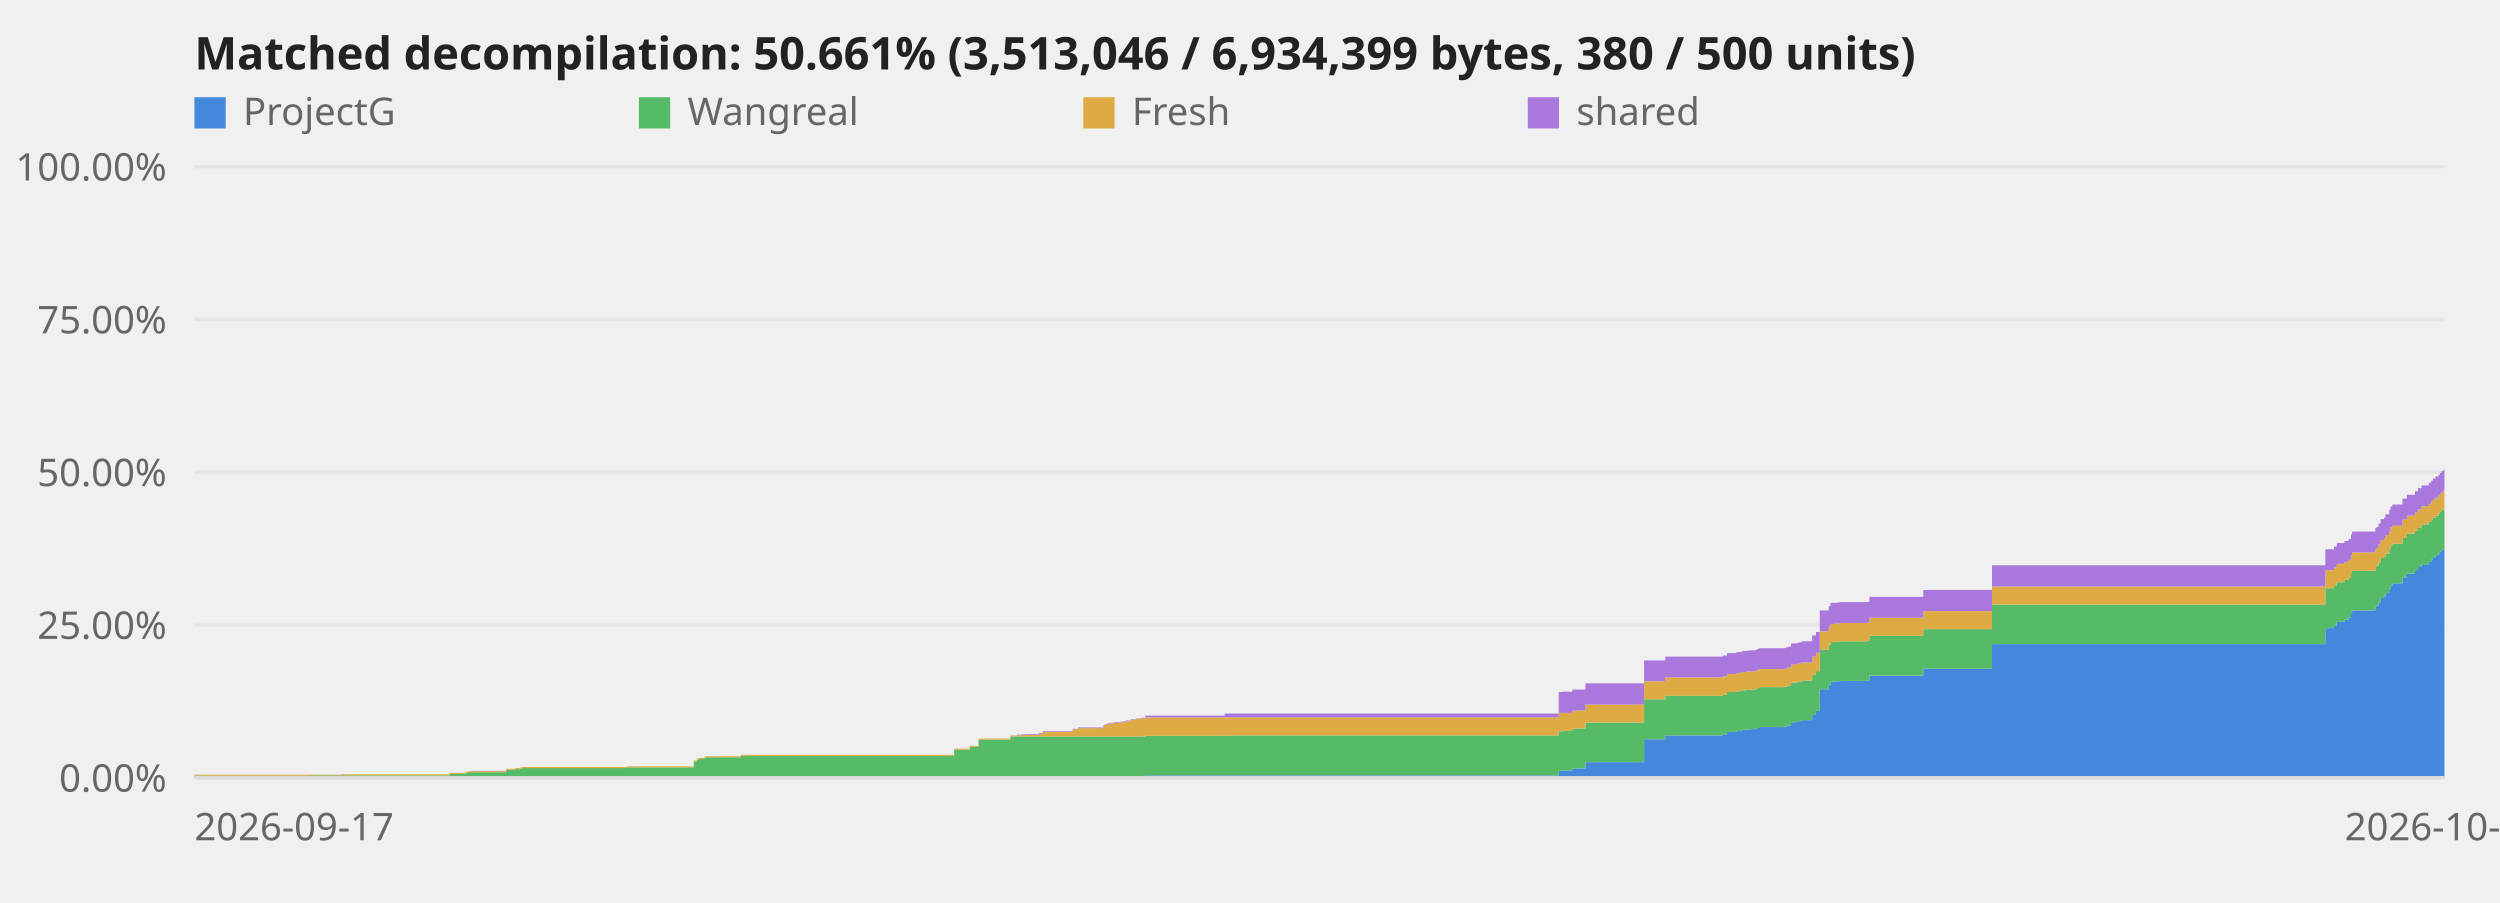
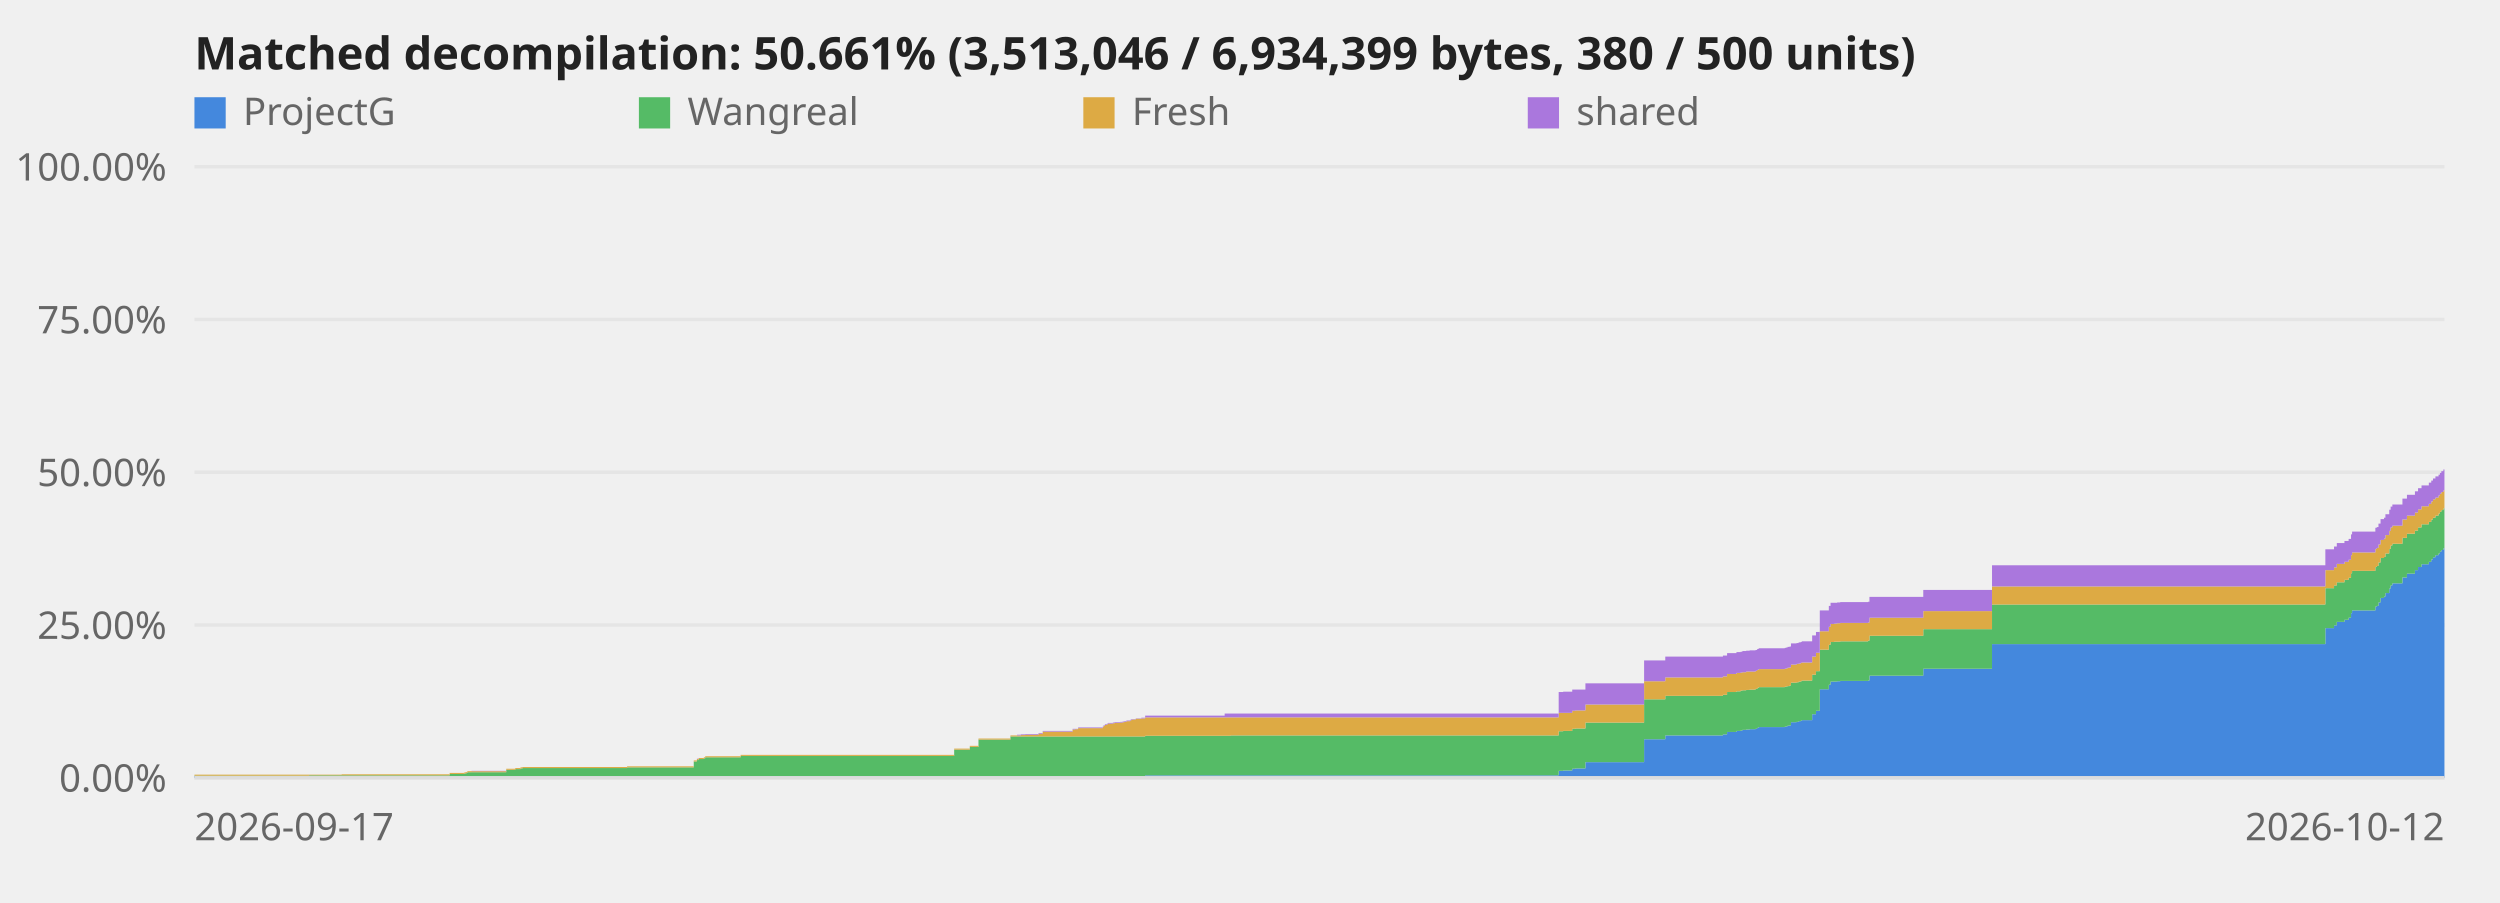
<svg xmlns="http://www.w3.org/2000/svg" viewBox="0 0 720 260" role="img" aria-label="Decompilation progress over time">
  <style>text{font:11px system-ui,sans-serif;fill:#666}.title{font-size:13px;font-weight:600;fill:#222}.axis{stroke:#ddd;stroke-width:1}@media (prefers-color-scheme:dark){svg{background-color:#0d1117}text{fill:#999}.title{fill:#fff}.axis{stroke:#344}}</style>
  <line class="axis" x1="56" y1="224.0" x2="704" y2="224.0" opacity="0.6" />
  <text x="48" y="228.0" text-anchor="end">0.00%</text>
  <line class="axis" x1="56" y1="180.0" x2="704" y2="180.0" opacity="0.6" />
  <text x="48" y="184.0" text-anchor="end">25.00%</text>
  <line class="axis" x1="56" y1="136.0" x2="704" y2="136.0" opacity="0.6" />
  <text x="48" y="140.0" text-anchor="end">50.00%</text>
  <line class="axis" x1="56" y1="92.0" x2="704" y2="92.0" opacity="0.6" />
  <text x="48" y="96.0" text-anchor="end">75.00%</text>
  <line class="axis" x1="56" y1="48.0" x2="704" y2="48.0" opacity="0.6" />
  <text x="48" y="52.0" text-anchor="end">100.00%</text>
  <polygon points="56.0,223.5 89.0,223.5 89.0,223.5 89.0,223.5 89.0,223.5 98.4,223.5 98.4,223.5 127.3,223.5 127.3,223.5 129.5,223.5 129.5,223.5 133.6,223.5 133.6,223.5 134.0,223.5 134.0,223.5 134.4,223.5 134.4,223.5 134.6,223.5 134.6,223.5 135.8,223.5 135.8,223.5 145.8,223.5 145.8,223.5 148.4,223.5 148.4,223.5 149.9,223.5 149.9,223.5 150.5,223.5 150.5,223.5 180.6,223.5 180.6,223.5 199.8,223.5 199.8,223.5 200.7,223.5 200.7,223.5 201.2,223.5 201.2,223.5 202.7,223.5 202.7,223.5 203.1,223.5 203.1,223.5 213.3,223.5 213.3,223.5 274.8,223.5 274.8,223.5 279.3,223.5 279.3,223.5 281.8,223.5 281.8,223.5 291.0,223.5 291.0,223.5 292.9,223.5 292.9,223.5 294.0,223.5 294.0,223.5 295.3,223.5 295.3,223.5 299.1,223.5 299.1,223.5 300.3,223.5 300.3,223.5 308.9,223.5 308.9,223.5 309.6,223.5 309.6,223.5 310.5,223.5 310.5,223.5 317.6,223.5 317.6,223.5 317.8,223.5 317.8,223.5 318.2,223.5 318.2,223.5 318.8,223.5 318.8,223.5 319.1,223.5 319.1,223.5 320.5,223.5 320.5,223.5 321.0,223.5 321.0,223.5 322.6,223.5 322.6,223.5 323.3,223.5 323.3,223.5 323.8,223.5 323.8,223.5 324.4,223.5 324.4,223.5 325.5,223.5 325.5,223.5 325.8,223.5 325.8,223.5 326.1,223.5 326.1,223.5 327.1,223.5 327.1,223.5 328.7,223.5 328.7,223.5 329.8,223.5 329.8,223.3 352.7,223.3 352.7,223.3 354.4,223.3 354.4,223.3 448.9,223.3 448.9,222.0 450.2,222.0 450.2,221.9 452.8,221.9 452.8,221.4 453.7,221.4 453.7,221.3 456.6,221.3 456.6,219.5 473.5,219.5 473.5,212.9 479.6,212.9 479.6,211.8 496.2,211.8 496.2,211.5 497.4,211.5 497.4,210.8 500.1,210.8 500.1,210.5 501.3,210.5 501.3,210.4 501.8,210.4 501.8,210.2 502.9,210.2 502.9,210.1 503.9,210.1 503.9,210.0 505.6,210.0 505.6,209.9 506.0,209.9 506.0,209.7 506.2,209.7 506.2,209.6 506.5,209.6 506.5,209.4 514.0,209.4 514.0,209.3 514.3,209.3 514.3,209.2 514.8,209.2 514.8,209.0 515.4,209.0 515.4,208.9 515.8,208.9 515.8,208.0 517.4,208.0 517.4,207.9 518.0,207.9 518.0,207.7 518.6,207.7 518.6,207.6 518.9,207.6 518.9,207.4 521.9,207.4 521.9,205.7 523.0,205.7 523.0,204.7 524.1,204.7 524.1,198.5 526.7,198.5 526.7,197.2 527.2,197.2 527.2,196.3 528.3,196.3 528.3,196.3 529.1,196.3 529.1,196.2 530.0,196.2 530.0,196.1 538.0,196.1 538.0,196.0 538.4,196.0 538.4,194.6 553.9,194.6 553.9,192.6 573.7,192.6 573.7,185.5 669.7,185.5 669.7,180.9 672.2,180.9 672.2,180.1 673.0,180.1 673.0,179.1 675.2,179.1 675.2,178.5 676.4,178.5 676.4,177.9 677.1,177.9 677.1,176.6 677.4,176.6 677.4,175.8 684.1,175.8 684.1,174.7 684.5,174.7 684.5,174.5 685.0,174.5 685.0,173.5 685.6,173.5 685.6,172.2 686.6,172.2 686.6,171.8 687.0,171.8 687.0,170.8 688.1,170.8 688.1,169.5 688.5,169.5 688.5,168.6 689.0,168.6 689.0,168.0 691.9,168.0 691.9,166.3 693.2,166.3 693.2,165.2 695.5,165.2 695.5,164.2 696.4,164.2 696.4,163.3 697.4,163.3 697.4,162.5 699.5,162.5 699.5,161.8 700.2,161.8 700.2,161.1 700.7,161.1 700.7,160.5 701.4,160.5 701.4,159.9 702.3,159.9 702.3,159.4 702.7,159.4 702.7,158.9 703.1,158.9 703.1,158.4 703.7,158.4 703.7,157.9 704.0,157.9 704.0,157.5 704.0,157.5 704.0,224.0 704.0,224.0 704.0,224.0 703.7,224.0 703.7,224.0 703.1,224.0 703.1,224.0 702.7,224.0 702.7,224.0 702.3,224.0 702.3,224.0 701.4,224.0 701.4,224.0 700.7,224.0 700.7,224.0 700.2,224.0 700.2,224.0 699.5,224.0 699.5,224.0 697.4,224.0 697.4,224.0 696.4,224.0 696.4,224.0 695.5,224.0 695.5,224.0 693.2,224.0 693.2,224.0 691.9,224.0 691.9,224.0 689.0,224.0 689.0,224.0 688.5,224.0 688.5,224.0 688.1,224.0 688.1,224.0 687.0,224.0 687.0,224.0 686.6,224.0 686.6,224.0 685.6,224.0 685.6,224.0 685.0,224.0 685.0,224.0 684.5,224.0 684.5,224.0 684.1,224.0 684.1,224.0 677.4,224.0 677.4,224.0 677.1,224.0 677.1,224.0 676.4,224.0 676.4,224.0 675.2,224.0 675.2,224.0 673.0,224.0 673.0,224.0 672.2,224.0 672.2,224.0 669.7,224.0 669.7,224.0 573.7,224.0 573.7,224.0 553.9,224.0 553.9,224.0 538.4,224.0 538.4,224.0 538.0,224.0 538.0,224.0 530.0,224.0 530.0,224.0 529.1,224.0 529.1,224.0 528.3,224.0 528.3,224.0 527.2,224.0 527.2,224.0 526.7,224.0 526.7,224.0 524.1,224.0 524.1,224.0 523.0,224.0 523.0,224.0 521.9,224.0 521.9,224.0 518.9,224.0 518.9,224.0 518.6,224.0 518.6,224.0 518.0,224.0 518.0,224.0 517.4,224.0 517.4,224.0 515.8,224.0 515.8,224.0 515.4,224.0 515.4,224.0 514.8,224.0 514.8,224.0 514.3,224.0 514.3,224.0 514.0,224.0 514.0,224.0 506.5,224.0 506.5,224.0 506.2,224.0 506.2,224.0 506.0,224.0 506.0,224.0 505.6,224.0 505.6,224.0 503.9,224.0 503.9,224.0 502.9,224.0 502.9,224.0 501.8,224.0 501.8,224.0 501.3,224.0 501.3,224.0 500.1,224.0 500.1,224.0 497.4,224.0 497.4,224.0 496.2,224.0 496.2,224.0 479.6,224.0 479.6,224.0 473.5,224.0 473.5,224.0 456.6,224.0 456.6,224.0 453.7,224.0 453.7,224.0 452.8,224.0 452.8,224.0 450.2,224.0 450.2,224.0 448.9,224.0 448.9,224.0 354.4,224.0 354.4,224.0 352.7,224.0 352.7,224.0 329.8,224.0 329.8,224.0 328.7,224.0 328.7,224.0 327.1,224.0 327.1,224.0 326.1,224.0 326.1,224.0 325.8,224.0 325.8,224.0 325.5,224.0 325.5,224.0 324.4,224.0 324.4,224.0 323.8,224.0 323.8,224.0 323.3,224.0 323.3,224.0 322.6,224.0 322.6,224.0 321.0,224.0 321.0,224.0 320.5,224.0 320.5,224.0 319.1,224.0 319.1,224.0 318.8,224.0 318.8,224.0 318.2,224.0 318.2,224.0 317.8,224.0 317.8,224.0 317.6,224.0 317.6,224.0 310.5,224.0 310.5,224.0 309.6,224.0 309.6,224.0 308.9,224.0 308.9,224.0 300.3,224.0 300.3,224.0 299.1,224.0 299.1,224.0 295.3,224.0 295.3,224.0 294.0,224.0 294.0,224.0 292.9,224.0 292.9,224.0 291.0,224.0 291.0,224.0 281.8,224.0 281.8,224.0 279.3,224.0 279.3,224.0 274.8,224.0 274.8,224.0 213.3,224.0 213.3,224.0 203.1,224.0 203.1,224.0 202.7,224.0 202.7,224.0 201.2,224.0 201.2,224.0 200.7,224.0 200.7,224.0 199.8,224.0 199.8,224.0 180.6,224.0 180.6,224.0 150.5,224.0 150.5,224.0 149.9,224.0 149.9,224.0 148.4,224.0 148.4,224.0 145.8,224.0 145.8,224.0 135.8,224.0 135.8,224.0 134.6,224.0 134.6,224.0 134.4,224.0 134.4,224.0 134.0,224.0 134.0,224.0 133.6,224.0 133.6,224.0 129.5,224.0 129.5,224.0 127.3,224.0 127.3,224.0 98.4,224.0 98.4,224.0 89.0,224.0 89.0,224.0 89.0,224.0 89.0,224.0 56.0,224.0" fill="#48d" />
  <polygon points="56.0,223.4 89.0,223.4 89.0,223.3 89.0,223.3 89.0,223.3 98.4,223.3 98.4,223.3 127.3,223.3 127.3,223.3 129.5,223.3 129.5,222.9 133.6,222.9 133.6,222.8 134.0,222.8 134.0,222.7 134.4,222.7 134.4,222.6 134.6,222.6 134.6,222.4 135.8,222.4 135.8,222.4 145.8,222.4 145.8,221.7 148.4,221.7 148.4,221.5 149.9,221.5 149.9,221.3 150.5,221.3 150.5,221.2 180.6,221.2 180.6,221.0 199.8,221.0 199.8,219.3 200.7,219.3 200.7,218.9 201.2,218.9 201.2,218.6 202.7,218.6 202.7,218.4 203.1,218.4 203.1,218.1 213.3,218.1 213.3,217.7 274.8,217.7 274.8,215.9 279.3,215.9 279.3,215.1 281.8,215.1 281.8,213.0 291.0,213.0 291.0,212.1 292.9,212.1 292.9,212.1 294.0,212.1 294.0,212.1 295.3,212.1 295.3,212.1 299.1,212.1 299.1,212.1 300.3,212.1 300.3,212.1 308.9,212.1 308.9,212.1 309.6,212.1 309.6,212.1 310.5,212.1 310.5,212.1 317.6,212.1 317.6,212.1 317.8,212.1 317.8,212.1 318.2,212.1 318.2,212.1 318.8,212.1 318.8,212.1 319.1,212.1 319.1,212.1 320.5,212.1 320.5,212.1 321.0,212.1 321.0,212.1 322.6,212.1 322.6,212.1 323.3,212.1 323.3,212.1 323.8,212.1 323.8,212.1 324.4,212.1 324.4,212.1 325.5,212.1 325.5,212.1 325.8,212.1 325.8,212.1 326.1,212.1 326.1,212.1 327.1,212.1 327.1,212.1 328.7,212.1 328.7,212.1 329.8,212.1 329.8,211.9 352.7,211.9 352.7,211.9 354.4,211.9 354.4,211.8 448.9,211.8 448.9,210.6 450.2,210.6 450.2,210.5 452.8,210.5 452.8,209.9 453.7,209.9 453.7,209.8 456.6,209.8 456.6,208.1 473.5,208.1 473.5,201.4 479.6,201.4 479.6,200.4 496.2,200.4 496.2,200.1 497.4,200.1 497.4,199.3 500.1,199.3 500.1,199.1 501.3,199.1 501.3,198.9 501.8,198.9 501.8,198.8 502.9,198.8 502.9,198.7 503.9,198.7 503.9,198.6 505.6,198.6 505.6,198.4 506.0,198.4 506.0,198.3 506.2,198.3 506.2,198.1 506.5,198.1 506.5,197.9 514.0,197.9 514.0,197.8 514.3,197.8 514.3,197.7 514.8,197.7 514.8,197.6 515.4,197.6 515.4,197.4 515.8,197.4 515.8,196.6 517.4,196.6 517.4,196.5 518.0,196.5 518.0,196.3 518.6,196.3 518.6,196.2 518.9,196.2 518.9,196.0 521.9,196.0 521.9,194.3 523.0,194.3 523.0,193.3 524.1,193.3 524.1,187.1 526.7,187.1 526.7,185.7 527.2,185.7 527.2,184.9 528.3,184.9 528.3,184.8 529.1,184.8 529.1,184.8 530.0,184.8 530.0,184.7 538.0,184.7 538.0,184.5 538.4,184.5 538.4,183.1 553.9,183.1 553.9,181.2 573.7,181.2 573.7,174.1 669.7,174.1 669.7,169.4 672.2,169.4 672.2,168.6 673.0,168.6 673.0,167.7 675.2,167.7 675.2,167.0 676.4,167.0 676.4,166.4 677.1,166.4 677.1,165.1 677.4,165.1 677.4,164.4 684.1,164.4 684.1,163.3 684.5,163.3 684.5,163.0 685.0,163.0 685.0,162.0 685.6,162.0 685.6,160.7 686.6,160.7 686.6,160.4 687.0,160.4 687.0,159.4 688.1,159.4 688.1,158.1 688.5,158.1 688.5,157.1 689.0,157.1 689.0,156.6 691.9,156.6 691.9,154.9 693.2,154.9 693.2,153.7 695.5,153.7 695.5,152.8 696.4,152.8 696.4,151.9 697.4,151.9 697.4,151.0 699.5,151.0 699.5,150.3 700.2,150.3 700.2,149.6 700.7,149.6 700.7,149.1 701.4,149.1 701.4,148.5 702.3,148.5 702.3,147.9 702.7,147.9 702.7,147.4 703.1,147.4 703.1,146.9 703.7,146.9 703.7,146.4 704.0,146.4 704.0,146.1 704.0,146.1 704.0,157.5 704.0,157.5 704.0,157.9 703.7,157.9 703.7,158.4 703.1,158.4 703.1,158.9 702.7,158.9 702.7,159.4 702.3,159.4 702.3,159.9 701.4,159.9 701.4,160.5 700.7,160.5 700.7,161.1 700.2,161.1 700.2,161.8 699.5,161.8 699.5,162.5 697.4,162.5 697.4,163.3 696.4,163.3 696.4,164.2 695.5,164.2 695.5,165.2 693.2,165.2 693.2,166.3 691.9,166.3 691.9,168.0 689.0,168.0 689.0,168.6 688.5,168.6 688.5,169.5 688.1,169.5 688.1,170.8 687.0,170.8 687.0,171.8 686.6,171.8 686.6,172.2 685.6,172.2 685.6,173.5 685.0,173.5 685.0,174.5 684.5,174.5 684.5,174.7 684.1,174.7 684.1,175.8 677.4,175.8 677.4,176.6 677.1,176.6 677.1,177.9 676.4,177.9 676.4,178.5 675.2,178.5 675.2,179.1 673.0,179.1 673.0,180.1 672.2,180.1 672.2,180.9 669.7,180.9 669.7,185.5 573.7,185.5 573.7,192.6 553.9,192.6 553.9,194.6 538.4,194.6 538.4,196.0 538.0,196.0 538.0,196.1 530.0,196.1 530.0,196.2 529.1,196.2 529.1,196.3 528.3,196.3 528.3,196.3 527.2,196.3 527.2,197.2 526.7,197.2 526.7,198.5 524.1,198.5 524.1,204.7 523.0,204.7 523.0,205.7 521.9,205.7 521.9,207.4 518.9,207.4 518.9,207.6 518.6,207.6 518.6,207.7 518.0,207.7 518.0,207.9 517.4,207.9 517.4,208.0 515.8,208.0 515.8,208.9 515.4,208.9 515.4,209.0 514.8,209.0 514.8,209.2 514.3,209.2 514.3,209.3 514.0,209.3 514.0,209.4 506.5,209.4 506.5,209.6 506.2,209.6 506.2,209.7 506.0,209.7 506.0,209.9 505.6,209.9 505.6,210.0 503.9,210.0 503.9,210.1 502.9,210.1 502.9,210.2 501.8,210.2 501.8,210.4 501.3,210.4 501.3,210.5 500.1,210.5 500.1,210.8 497.4,210.8 497.4,211.5 496.2,211.5 496.2,211.8 479.6,211.8 479.6,212.9 473.5,212.9 473.5,219.5 456.6,219.5 456.6,221.3 453.7,221.3 453.7,221.4 452.8,221.4 452.8,221.9 450.2,221.9 450.2,222.0 448.9,222.0 448.9,223.3 354.4,223.3 354.4,223.3 352.7,223.3 352.7,223.3 329.8,223.3 329.8,223.5 328.7,223.5 328.7,223.5 327.1,223.5 327.1,223.5 326.1,223.5 326.1,223.5 325.8,223.5 325.8,223.5 325.5,223.5 325.5,223.5 324.4,223.5 324.4,223.5 323.8,223.5 323.8,223.5 323.3,223.5 323.3,223.5 322.6,223.5 322.6,223.5 321.0,223.5 321.0,223.5 320.5,223.5 320.5,223.5 319.1,223.5 319.1,223.5 318.8,223.5 318.8,223.5 318.2,223.5 318.2,223.5 317.8,223.5 317.8,223.5 317.6,223.5 317.6,223.5 310.5,223.5 310.5,223.5 309.6,223.5 309.6,223.5 308.9,223.5 308.9,223.5 300.3,223.5 300.3,223.5 299.1,223.5 299.1,223.5 295.3,223.5 295.3,223.5 294.0,223.5 294.0,223.5 292.9,223.5 292.9,223.5 291.0,223.5 291.0,223.5 281.8,223.5 281.8,223.5 279.3,223.5 279.3,223.5 274.8,223.5 274.8,223.5 213.3,223.5 213.3,223.5 203.1,223.5 203.1,223.5 202.7,223.5 202.7,223.5 201.2,223.5 201.2,223.5 200.7,223.5 200.7,223.5 199.8,223.5 199.8,223.5 180.6,223.5 180.6,223.5 150.5,223.5 150.5,223.5 149.9,223.5 149.9,223.5 148.4,223.5 148.4,223.5 145.8,223.5 145.8,223.5 135.8,223.5 135.8,223.5 134.6,223.5 134.6,223.5 134.4,223.5 134.4,223.5 134.0,223.5 134.0,223.5 133.6,223.5 133.6,223.5 129.5,223.5 129.5,223.5 127.3,223.5 127.3,223.5 98.4,223.5 98.4,223.5 89.0,223.5 89.0,223.5 89.0,223.5 89.0,223.5 56.0,223.5" fill="#5b6" />
  <polygon points="56.0,223.1 89.0,223.1 89.0,223.1 89.0,223.1 89.0,223.1 98.4,223.1 98.4,223.0 127.3,223.0 127.3,223.0 129.5,223.0 129.5,222.6 133.6,222.6 133.6,222.5 134.0,222.5 134.0,222.4 134.4,222.4 134.4,222.3 134.6,222.3 134.6,222.1 135.8,222.1 135.8,222.1 145.8,222.1 145.8,221.4 148.4,221.4 148.4,221.2 149.9,221.2 149.9,221.0 150.5,221.0 150.5,220.9 180.6,220.9 180.6,220.7 199.8,220.7 199.8,219.0 200.7,219.0 200.7,218.6 201.2,218.6 201.2,218.3 202.7,218.3 202.7,218.1 203.1,218.1 203.1,217.8 213.3,217.8 213.3,217.4 274.8,217.4 274.8,215.6 279.3,215.6 279.3,214.8 281.8,214.8 281.8,212.7 291.0,212.7 291.0,211.8 292.9,211.8 292.9,211.8 294.0,211.8 294.0,211.7 295.3,211.7 295.3,211.6 299.1,211.6 299.1,211.3 300.3,211.3 300.3,210.7 308.9,210.7 308.9,210.1 309.6,210.1 309.6,210.0 310.5,210.0 310.5,209.7 317.6,209.7 317.6,209.4 317.8,209.4 317.8,209.1 318.2,209.1 318.2,208.8 318.8,208.8 318.8,208.6 319.1,208.6 319.1,208.4 320.5,208.4 320.5,208.3 321.0,208.3 321.0,208.2 322.6,208.2 322.6,208.1 323.3,208.1 323.3,208.0 323.8,208.0 323.8,207.9 324.4,207.9 324.4,207.7 325.5,207.7 325.5,207.5 325.8,207.5 325.8,207.3 326.1,207.3 326.1,207.2 327.1,207.2 327.1,207.0 328.7,207.0 328.7,206.9 329.8,206.9 329.8,206.6 352.7,206.6 352.7,206.6 354.4,206.6 354.4,206.6 448.9,206.6 448.9,205.3 450.2,205.3 450.2,205.3 452.8,205.3 452.8,204.7 453.7,204.7 453.7,204.6 456.6,204.6 456.6,202.9 473.5,202.9 473.5,196.2 479.6,196.2 479.6,195.1 496.2,195.1 496.2,194.8 497.4,194.8 497.4,194.1 500.1,194.1 500.1,193.8 501.3,193.8 501.3,193.7 501.8,193.7 501.8,193.6 502.9,193.6 502.9,193.4 503.9,193.4 503.9,193.4 505.6,193.4 505.6,193.2 506.0,193.2 506.0,193.0 506.2,193.0 506.2,192.9 506.5,192.9 506.5,192.7 514.0,192.7 514.0,192.6 514.3,192.6 514.3,192.5 514.8,192.5 514.8,192.3 515.4,192.3 515.4,192.2 515.8,192.2 515.8,191.4 517.4,191.4 517.4,191.2 518.0,191.2 518.0,191.1 518.6,191.1 518.6,190.9 518.9,190.9 518.9,190.8 521.9,190.8 521.9,189.1 523.0,189.1 523.0,188.0 524.1,188.0 524.1,181.8 526.7,181.8 526.7,180.5 527.2,180.5 527.2,179.7 528.3,179.7 528.3,179.6 529.1,179.6 529.1,179.5 530.0,179.5 530.0,179.4 538.0,179.4 538.0,179.3 538.4,179.3 538.4,177.9 553.9,177.9 553.9,176.0 573.7,176.0 573.7,168.9 669.7,168.9 669.7,164.2 672.2,164.2 672.2,163.4 673.0,163.4 673.0,162.4 675.2,162.4 675.2,161.8 676.4,161.8 676.4,161.2 677.1,161.2 677.1,159.9 677.4,159.9 677.4,159.1 684.1,159.1 684.1,158.1 684.5,158.1 684.5,157.8 685.0,157.8 685.0,156.8 685.6,156.8 685.6,155.5 686.6,155.5 686.6,155.1 687.0,155.1 687.0,154.1 688.1,154.1 688.1,152.9 688.5,152.9 688.5,151.9 689.0,151.9 689.0,151.4 691.9,151.4 691.9,149.6 693.2,149.6 693.2,148.5 695.5,148.5 695.5,147.6 696.4,147.6 696.4,146.7 697.4,146.7 697.4,145.8 699.5,145.8 699.5,145.1 700.2,145.1 700.2,144.4 700.7,144.4 700.7,143.8 701.4,143.8 701.4,143.3 702.3,143.3 702.3,142.7 702.7,142.7 702.7,142.2 703.1,142.2 703.1,141.7 703.7,141.7 703.7,141.2 704.0,141.2 704.0,140.9 704.0,140.9 704.0,146.1 704.0,146.1 704.0,146.4 703.7,146.4 703.7,146.9 703.1,146.9 703.1,147.4 702.7,147.4 702.7,147.9 702.3,147.9 702.3,148.5 701.4,148.5 701.4,149.1 700.7,149.1 700.7,149.6 700.2,149.6 700.2,150.3 699.5,150.3 699.5,151.0 697.4,151.0 697.4,151.9 696.4,151.9 696.4,152.8 695.5,152.8 695.5,153.7 693.2,153.7 693.2,154.9 691.9,154.9 691.9,156.6 689.0,156.6 689.0,157.1 688.5,157.1 688.5,158.1 688.1,158.1 688.1,159.4 687.0,159.4 687.0,160.4 686.6,160.4 686.6,160.7 685.6,160.7 685.6,162.0 685.0,162.0 685.0,163.0 684.5,163.0 684.5,163.3 684.1,163.3 684.1,164.4 677.4,164.4 677.4,165.1 677.1,165.1 677.1,166.4 676.4,166.4 676.4,167.0 675.2,167.0 675.2,167.7 673.0,167.7 673.0,168.6 672.2,168.6 672.2,169.4 669.7,169.4 669.7,174.1 573.7,174.1 573.7,181.2 553.9,181.2 553.9,183.1 538.4,183.1 538.4,184.5 538.0,184.5 538.0,184.7 530.0,184.7 530.0,184.8 529.1,184.8 529.1,184.8 528.3,184.8 528.3,184.9 527.2,184.9 527.2,185.7 526.7,185.7 526.7,187.1 524.1,187.1 524.1,193.3 523.0,193.3 523.0,194.3 521.9,194.3 521.9,196.0 518.9,196.0 518.9,196.2 518.6,196.2 518.6,196.3 518.0,196.3 518.0,196.5 517.4,196.5 517.4,196.6 515.8,196.6 515.8,197.4 515.4,197.4 515.4,197.6 514.8,197.6 514.8,197.7 514.3,197.7 514.3,197.8 514.0,197.8 514.0,197.9 506.5,197.9 506.5,198.1 506.2,198.1 506.2,198.3 506.0,198.3 506.0,198.4 505.6,198.4 505.6,198.6 503.9,198.6 503.9,198.7 502.9,198.7 502.9,198.8 501.8,198.8 501.8,198.9 501.3,198.9 501.3,199.1 500.1,199.1 500.1,199.3 497.4,199.3 497.4,200.1 496.2,200.1 496.2,200.4 479.6,200.4 479.6,201.4 473.5,201.4 473.5,208.1 456.6,208.1 456.6,209.8 453.7,209.8 453.7,209.9 452.8,209.9 452.8,210.5 450.2,210.5 450.2,210.6 448.9,210.6 448.9,211.8 354.4,211.8 354.4,211.9 352.7,211.9 352.7,211.9 329.8,211.9 329.8,212.1 328.7,212.1 328.7,212.1 327.1,212.1 327.1,212.1 326.1,212.1 326.1,212.1 325.8,212.1 325.8,212.1 325.5,212.1 325.5,212.1 324.4,212.1 324.4,212.1 323.8,212.1 323.8,212.1 323.3,212.1 323.3,212.1 322.6,212.1 322.6,212.1 321.0,212.1 321.0,212.1 320.5,212.1 320.5,212.1 319.1,212.1 319.1,212.1 318.8,212.1 318.8,212.1 318.2,212.1 318.2,212.1 317.8,212.1 317.8,212.1 317.6,212.1 317.6,212.1 310.5,212.1 310.5,212.1 309.6,212.1 309.6,212.1 308.9,212.1 308.9,212.1 300.3,212.1 300.3,212.1 299.1,212.1 299.1,212.1 295.3,212.1 295.3,212.1 294.0,212.1 294.0,212.1 292.9,212.1 292.9,212.1 291.0,212.1 291.0,213.0 281.8,213.0 281.8,215.1 279.3,215.1 279.3,215.9 274.8,215.9 274.8,217.7 213.3,217.7 213.3,218.1 203.1,218.1 203.1,218.4 202.7,218.4 202.7,218.6 201.2,218.6 201.2,218.9 200.7,218.9 200.7,219.3 199.8,219.3 199.8,221.0 180.6,221.0 180.6,221.2 150.5,221.2 150.5,221.3 149.9,221.3 149.9,221.5 148.4,221.5 148.4,221.7 145.8,221.7 145.8,222.4 135.8,222.4 135.8,222.4 134.6,222.4 134.6,222.6 134.4,222.6 134.4,222.7 134.0,222.7 134.0,222.8 133.6,222.8 133.6,222.9 129.5,222.9 129.5,223.3 127.3,223.3 127.3,223.3 98.4,223.3 98.4,223.3 89.0,223.3 89.0,223.3 89.0,223.3 89.0,223.4 56.0,223.4" fill="#da4" />
  <polygon points="56.0,223.1 89.0,223.1 89.0,223.1 89.0,223.1 89.0,223.1 98.4,223.1 98.4,223.0 127.3,223.0 127.3,223.0 129.5,223.0 129.5,222.6 133.6,222.6 133.6,222.5 134.0,222.5 134.0,222.4 134.4,222.4 134.4,222.3 134.6,222.3 134.6,222.1 135.8,222.1 135.8,222.0 145.8,222.0 145.8,221.4 148.4,221.4 148.4,221.2 149.9,221.2 149.9,221.0 150.5,221.0 150.5,220.9 180.6,220.9 180.6,220.7 199.8,220.7 199.8,219.0 200.7,219.0 200.7,218.5 201.2,218.5 201.2,218.3 202.7,218.3 202.7,218.1 203.1,218.1 203.1,217.8 213.3,217.8 213.3,217.4 274.8,217.4 274.8,215.6 279.3,215.6 279.3,214.8 281.8,214.8 281.8,212.7 291.0,212.7 291.0,211.8 292.9,211.8 292.9,211.6 294.0,211.6 294.0,211.5 295.3,211.5 295.3,211.4 299.1,211.4 299.1,211.1 300.3,211.1 300.3,210.5 308.9,210.5 308.9,209.9 309.6,209.9 309.6,209.9 310.5,209.9 310.5,209.5 317.6,209.5 317.6,209.2 317.8,209.2 317.8,208.9 318.2,208.9 318.2,208.6 318.8,208.6 318.8,208.4 319.1,208.4 319.1,208.2 320.5,208.2 320.5,208.1 321.0,208.1 321.0,208.0 322.6,208.0 322.6,207.9 323.3,207.9 323.3,207.8 323.8,207.8 323.8,207.7 324.4,207.7 324.4,207.5 325.5,207.5 325.5,207.3 325.8,207.3 325.8,207.1 326.1,207.1 326.1,207.1 327.1,207.1 327.1,206.9 328.7,206.9 328.7,206.7 329.8,206.7 329.8,206.1 352.7,206.1 352.7,205.5 354.4,205.5 354.4,205.5 448.9,205.5 448.9,199.3 450.2,199.3 450.2,199.2 452.8,199.2 452.8,198.6 453.7,198.6 453.7,198.6 456.6,198.6 456.6,196.8 473.5,196.8 473.5,190.2 479.6,190.2 479.6,189.1 496.2,189.1 496.2,188.8 497.4,188.8 497.4,188.1 500.1,188.1 500.1,187.8 501.3,187.8 501.3,187.7 501.8,187.7 501.8,187.5 502.9,187.5 502.9,187.4 503.9,187.4 503.9,187.3 505.6,187.3 505.6,187.2 506.0,187.2 506.0,187.0 506.2,187.0 506.2,186.9 506.5,186.9 506.5,186.7 514.0,186.7 514.0,186.6 514.3,186.6 514.3,186.5 514.8,186.5 514.8,186.3 515.4,186.3 515.4,186.2 515.8,186.2 515.8,185.3 517.4,185.3 517.4,185.2 518.0,185.2 518.0,185.0 518.6,185.0 518.6,184.9 518.9,184.9 518.9,184.7 521.9,184.7 521.9,183.0 523.0,183.0 523.0,182.0 524.1,182.0 524.1,175.8 526.7,175.8 526.7,174.5 527.2,174.5 527.2,173.6 528.3,173.6 528.3,173.6 529.1,173.6 529.1,173.5 530.0,173.5 530.0,173.4 538.0,173.4 538.0,173.3 538.4,173.3 538.4,171.9 553.9,171.9 553.9,169.9 573.7,169.9 573.7,162.8 669.7,162.8 669.7,158.2 672.2,158.2 672.2,157.4 673.0,157.4 673.0,156.4 675.2,156.4 675.2,155.8 676.4,155.8 676.4,155.2 677.1,155.2 677.1,153.9 677.4,153.9 677.4,153.1 684.1,153.1 684.1,152.0 684.5,152.0 684.5,151.8 685.0,151.8 685.0,150.8 685.6,150.8 685.6,149.5 686.6,149.5 686.6,149.1 687.0,149.1 687.0,148.1 688.1,148.1 688.1,146.8 688.5,146.8 688.5,145.9 689.0,145.9 689.0,145.3 691.9,145.3 691.9,143.6 693.2,143.6 693.2,142.5 695.5,142.5 695.5,141.5 696.4,141.5 696.4,140.6 697.4,140.6 697.4,139.8 699.5,139.8 699.5,139.0 700.2,139.0 700.2,138.4 700.7,138.4 700.7,137.8 701.4,137.8 701.4,137.2 702.3,137.2 702.3,136.7 702.7,136.7 702.7,136.2 703.1,136.2 703.1,135.7 703.7,135.7 703.7,135.2 704.0,135.2 704.0,134.8 704.0,134.8 704.0,140.9 704.0,140.9 704.0,141.2 703.7,141.2 703.7,141.7 703.1,141.7 703.1,142.2 702.7,142.2 702.7,142.7 702.3,142.7 702.3,143.3 701.4,143.3 701.4,143.8 700.7,143.8 700.7,144.4 700.2,144.4 700.2,145.1 699.5,145.1 699.5,145.8 697.4,145.8 697.4,146.7 696.4,146.7 696.4,147.6 695.5,147.6 695.5,148.5 693.2,148.5 693.2,149.6 691.9,149.6 691.9,151.4 689.0,151.4 689.0,151.9 688.5,151.9 688.5,152.9 688.1,152.9 688.1,154.1 687.0,154.1 687.0,155.1 686.6,155.1 686.6,155.5 685.6,155.5 685.6,156.8 685.0,156.8 685.0,157.8 684.5,157.8 684.5,158.1 684.1,158.1 684.1,159.1 677.4,159.1 677.4,159.9 677.1,159.9 677.1,161.2 676.4,161.2 676.4,161.8 675.2,161.8 675.2,162.4 673.0,162.4 673.0,163.4 672.2,163.4 672.2,164.2 669.7,164.2 669.7,168.9 573.7,168.9 573.7,176.0 553.9,176.0 553.9,177.9 538.4,177.9 538.4,179.3 538.0,179.3 538.0,179.4 530.0,179.4 530.0,179.5 529.1,179.5 529.1,179.6 528.3,179.6 528.3,179.7 527.2,179.7 527.2,180.5 526.7,180.5 526.7,181.8 524.1,181.8 524.1,188.0 523.0,188.0 523.0,189.1 521.9,189.1 521.9,190.8 518.9,190.8 518.9,190.9 518.6,190.9 518.6,191.1 518.0,191.1 518.0,191.2 517.4,191.2 517.4,191.4 515.8,191.4 515.8,192.2 515.4,192.2 515.4,192.3 514.8,192.3 514.8,192.5 514.3,192.5 514.3,192.6 514.0,192.6 514.0,192.7 506.5,192.7 506.5,192.9 506.2,192.9 506.2,193.0 506.0,193.0 506.0,193.2 505.6,193.2 505.6,193.4 503.9,193.4 503.9,193.4 502.9,193.4 502.9,193.6 501.8,193.6 501.8,193.7 501.3,193.7 501.3,193.8 500.1,193.8 500.1,194.1 497.4,194.1 497.4,194.8 496.2,194.8 496.2,195.1 479.6,195.1 479.6,196.2 473.5,196.2 473.5,202.9 456.6,202.9 456.6,204.6 453.7,204.6 453.7,204.7 452.8,204.7 452.8,205.3 450.2,205.3 450.2,205.3 448.9,205.3 448.9,206.6 354.4,206.6 354.4,206.6 352.7,206.6 352.7,206.6 329.8,206.6 329.8,206.9 328.7,206.9 328.7,207.0 327.1,207.0 327.1,207.2 326.1,207.2 326.1,207.3 325.8,207.3 325.8,207.5 325.5,207.5 325.5,207.7 324.4,207.7 324.4,207.9 323.8,207.9 323.8,208.0 323.3,208.0 323.3,208.1 322.6,208.1 322.6,208.2 321.0,208.2 321.0,208.3 320.5,208.3 320.5,208.4 319.1,208.4 319.1,208.6 318.8,208.6 318.8,208.8 318.2,208.8 318.2,209.1 317.8,209.1 317.8,209.4 317.6,209.4 317.6,209.7 310.5,209.7 310.5,210.0 309.6,210.0 309.6,210.1 308.9,210.1 308.9,210.7 300.3,210.7 300.3,211.3 299.1,211.3 299.1,211.6 295.3,211.6 295.3,211.7 294.0,211.7 294.0,211.8 292.9,211.8 292.9,211.8 291.0,211.8 291.0,212.7 281.8,212.7 281.8,214.8 279.3,214.8 279.3,215.6 274.8,215.6 274.8,217.4 213.3,217.4 213.3,217.8 203.1,217.8 203.1,218.1 202.7,218.1 202.7,218.3 201.2,218.3 201.2,218.6 200.7,218.6 200.7,219.0 199.8,219.0 199.8,220.7 180.6,220.7 180.6,220.9 150.5,220.9 150.5,221.0 149.9,221.0 149.9,221.2 148.4,221.2 148.4,221.4 145.8,221.4 145.8,222.1 135.8,222.1 135.8,222.1 134.6,222.1 134.6,222.3 134.4,222.3 134.4,222.4 134.0,222.4 134.0,222.5 133.6,222.5 133.6,222.6 129.5,222.6 129.5,223.0 127.3,223.0 127.3,223.0 98.4,223.0 98.4,223.1 89.0,223.1 89.0,223.1 89.0,223.1 89.0,223.1 56.0,223.1" fill="#a7d" />
  <line class="axis" x1="56" y1="224" x2="704" y2="224" />
  <text x="56.0" y="242" text-anchor="start">2026-09-17</text>
-   <text x="704.0" y="242" text-anchor="middle">2026-10-12</text>
+   <text x="704.0" y="242" text-anchor="end">2026-10-12</text>
  <text class="title" x="56" y="20">Matched decompilation: 50.661% (3,513,046 / 6,934,399 bytes, 380 / 500 units)</text>
  <rect x="56" y="28" width="9" height="9" fill="#48d" />
  <text x="70" y="36">ProjectG</text>
  <rect x="184" y="28" width="9" height="9" fill="#5b6" />
  <text x="198" y="36">Wangreal</text>
  <rect x="312" y="28" width="9" height="9" fill="#da4" />
  <text x="326" y="36">Fresh</text>
  <rect x="440" y="28" width="9" height="9" fill="#a7d" />
  <text x="454" y="36">shared</text>
</svg>
